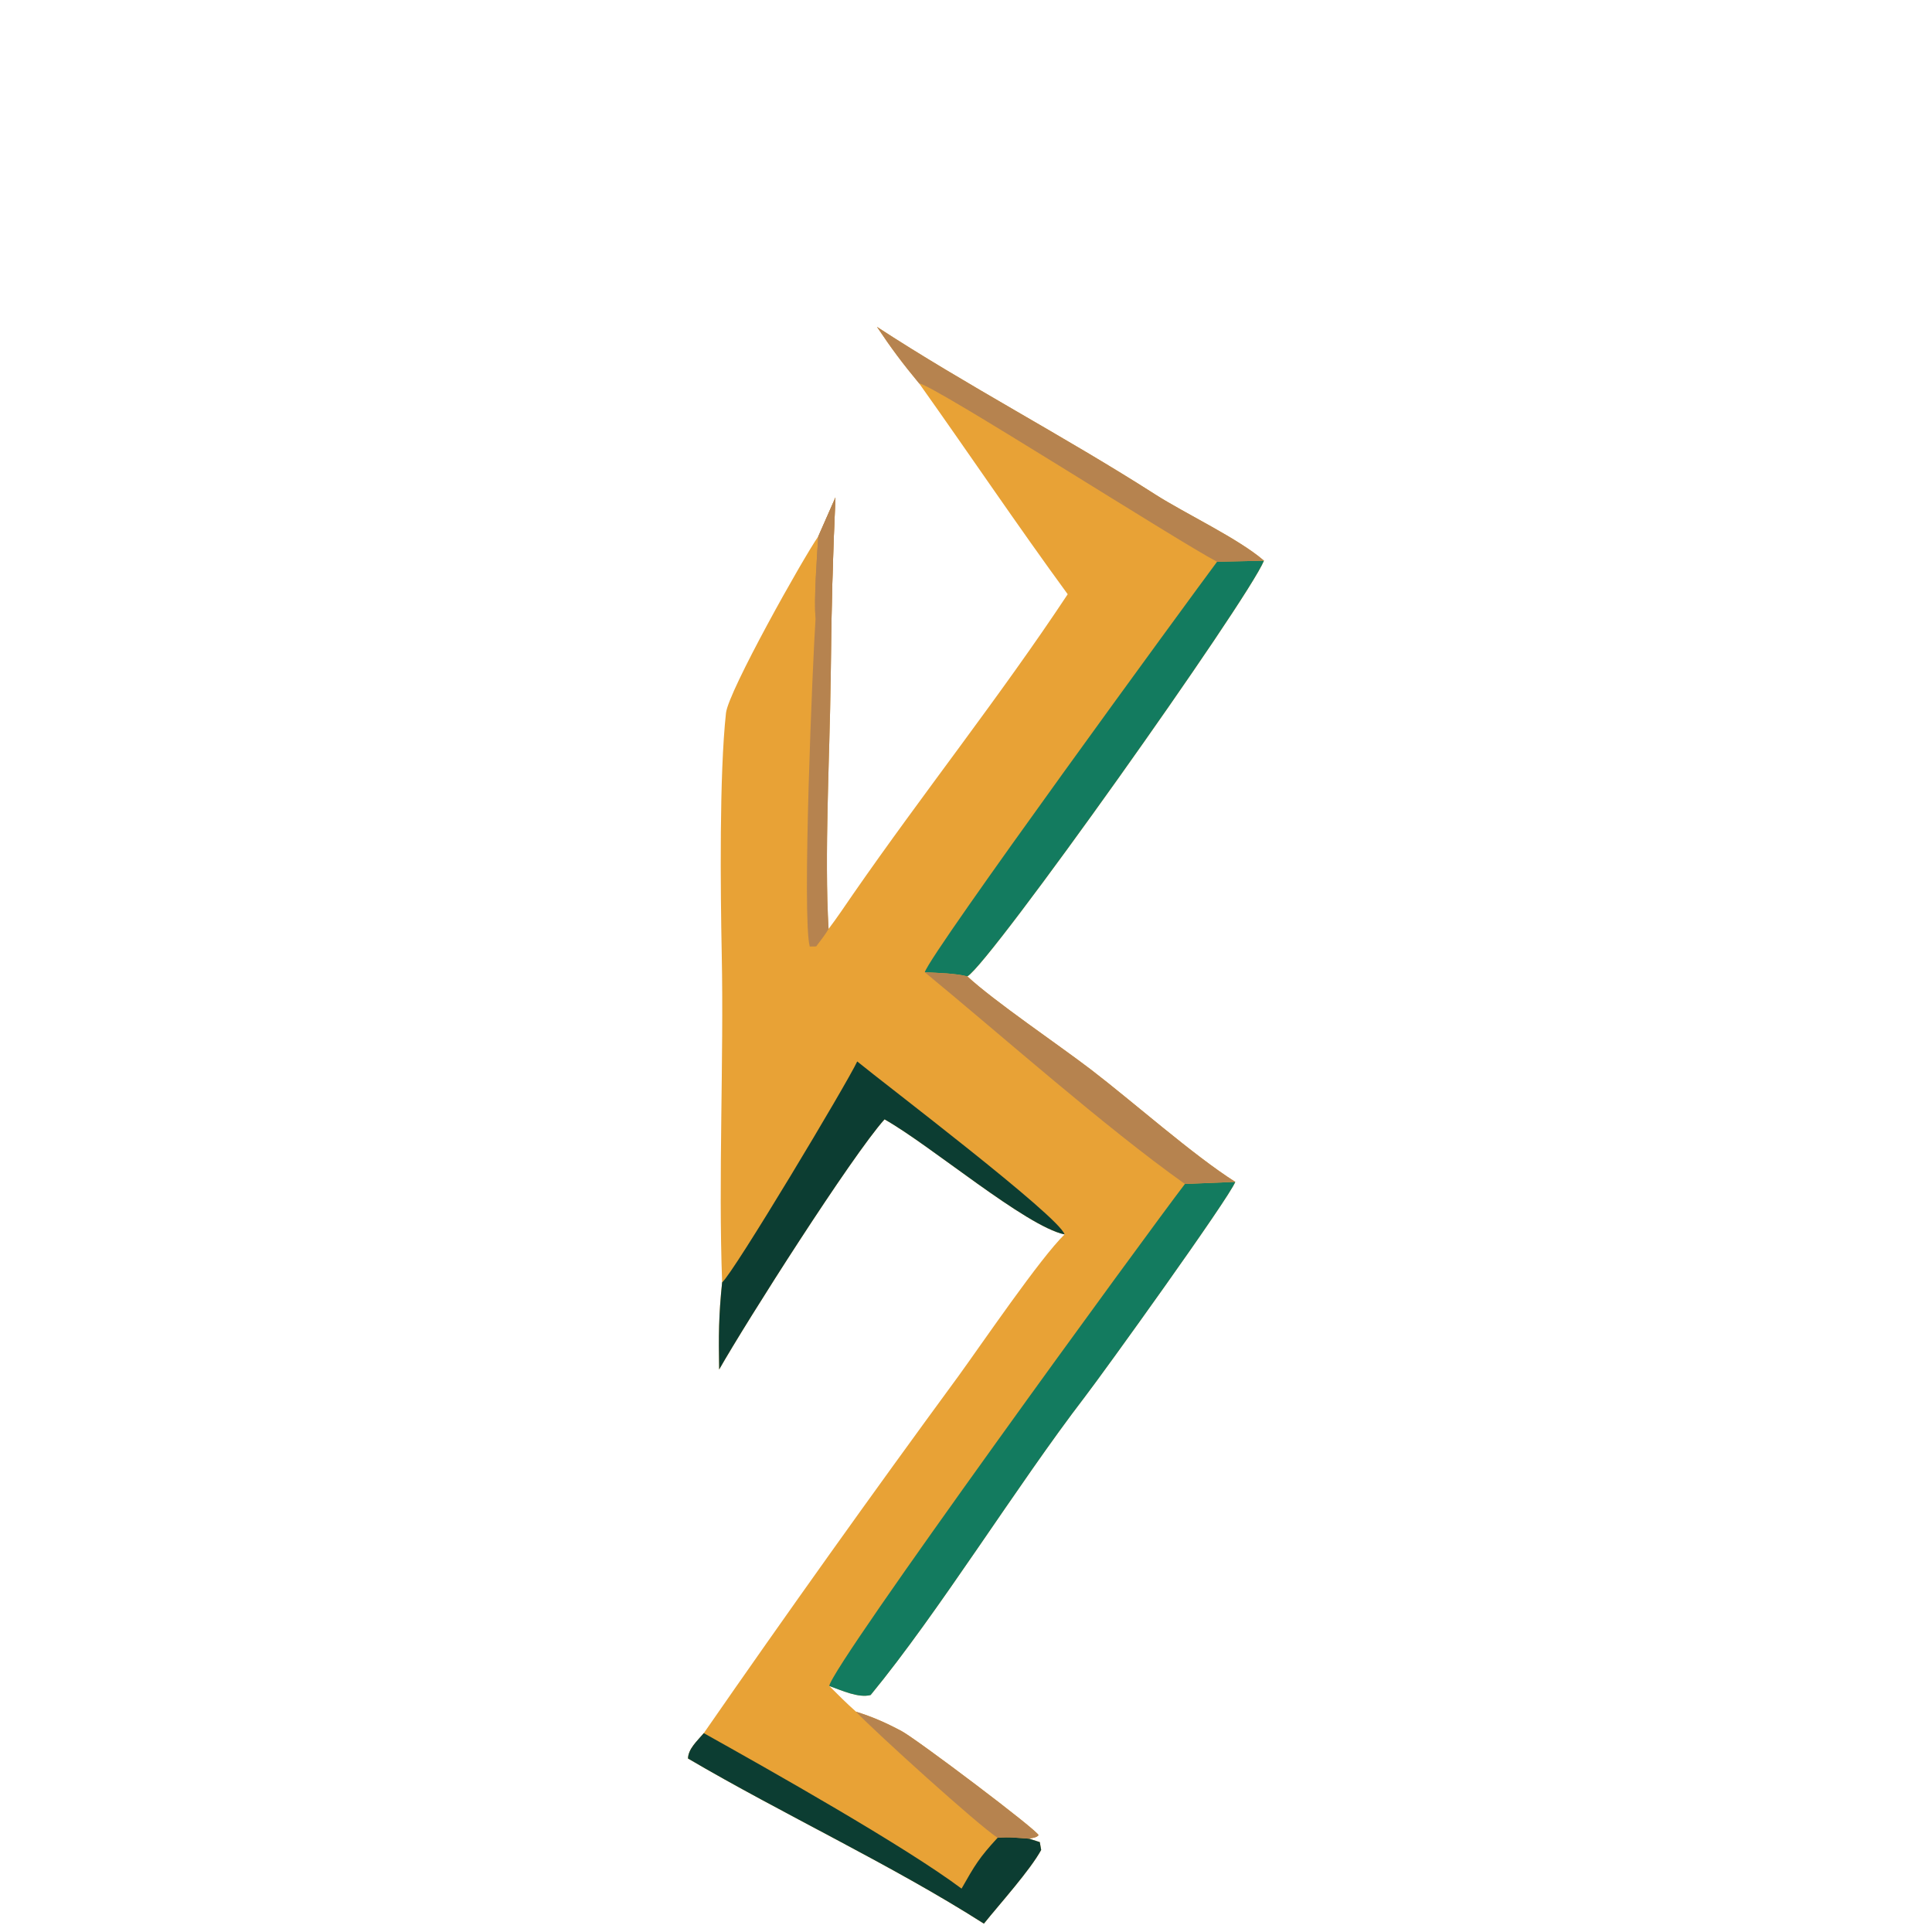
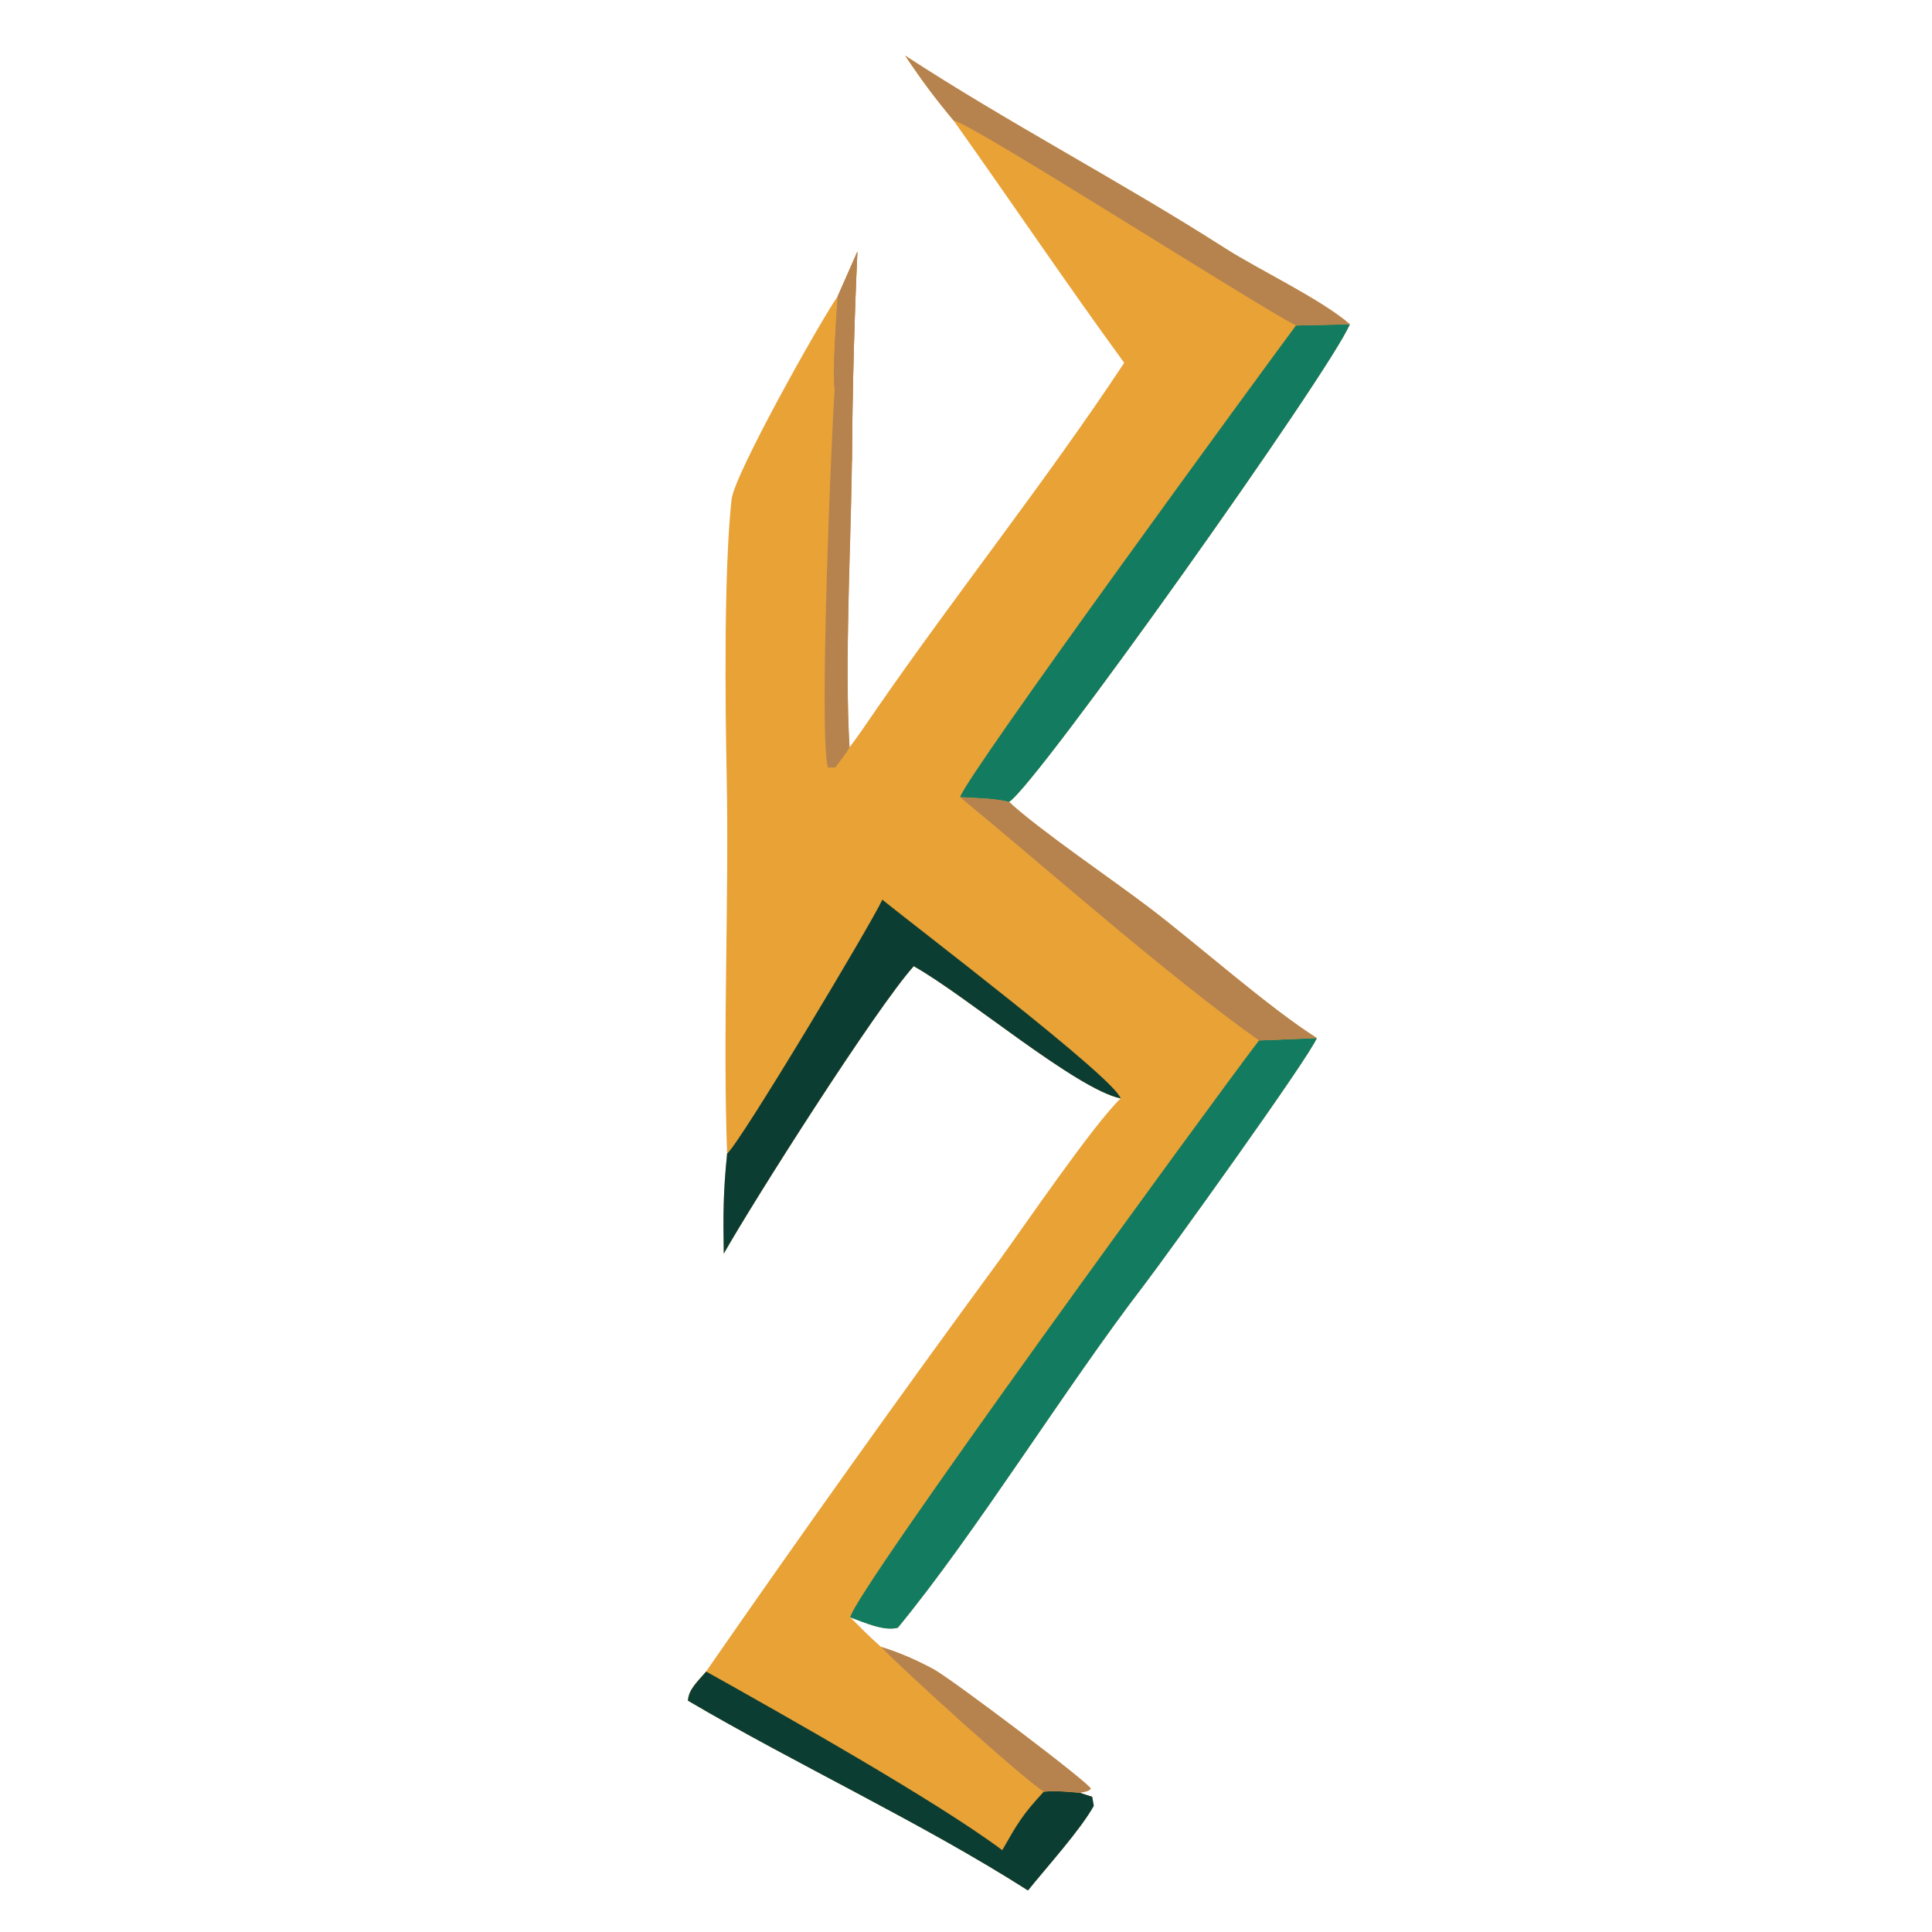
<svg xmlns="http://www.w3.org/2000/svg" width="48" height="48" viewBox="0 0 48 48" version="1.1" id="svg1">
  <defs id="defs1" />
  <g id="layer1">
    <g id="g5" transform="matrix(1.227737,0,0,1.227737,-6.818588,-1.611778)">
-       <path fill="#26fd95" d="m 23.3,7.927 c 1.814,1.184 3.801,2.219 5.633,3.392 0.593,0.38 1.695,0.899 2.199,1.34 -0.329,0.804 -5.532,8.138 -6.002,8.412 0.545,0.505 1.827,1.371 2.5,1.885 0.849,0.65 2.072,1.736 2.921,2.273 -0.126,0.329 -2.65,3.837 -3.049,4.357 -1.368,1.781 -2.953,4.355 -4.33,6.027 -0.247,0.065 -0.584,-0.093 -0.837,-0.183 0.182,0.182 0.348,0.35 0.541,0.52 0.342,0.107 0.612,0.227 0.925,0.394 0.305,0.164 2.771,2.022 2.769,2.106 -0.042,0.051 -0.122,0.054 -0.193,0.07 l 0.218,0.07 0.028,0.159 c -0.227,0.414 -0.827,1.078 -1.159,1.491 -1.864,-1.19 -4.074,-2.217 -5.988,-3.342 0.007,-0.197 0.181,-0.349 0.32,-0.513 1.685,-2.431 3.402,-4.839 5.152,-7.224 0.461,-0.635 1.664,-2.402 2.149,-2.868 -0.787,-0.165 -2.715,-1.807 -3.644,-2.329 -0.667,0.746 -2.792,4.086 -3.346,5.062 -0.012,-0.683 -0.01,-1.086 0.06,-1.763 -0.079,-2.122 0.036,-4.487 -0.008,-6.645 -0.026,-1.294 -0.05,-3.637 0.086,-4.877 0.049,-0.442 1.556,-3.126 1.868,-3.574 l 0.347,-0.788 c -0.056,1.223 -0.088,2.447 -0.096,3.672 -0.019,1.549 -0.131,3.562 -0.043,5.06 0.172,-0.226 0.33,-0.464 0.491,-0.697 1.418,-2.047 2.973,-3.999 4.348,-6.076 C 26.147,11.953 25.154,10.478 24.155,9.073 23.812,8.658 23.599,8.374 23.3,7.927 Z" id="path48" style="fill:#e8a236;fill-opacity:1;stroke-width:0.11" />
-       <path fill="#a4a4a4" d="m 29.532,25.272 1.019,-0.042 c -0.126,0.329 -2.65,3.837 -3.049,4.357 -1.368,1.781 -2.953,4.355 -4.33,6.027 -0.247,0.065 -0.584,-0.093 -0.837,-0.183 0.036,-0.393 6.459,-9.197 7.197,-10.159 z" id="path49" style="fill:#137b5f;fill-opacity:1;stroke-width:0.11" />
-       <path fill="#a4a4a4" d="m 30.183,12.681 0.948,-0.022 c -0.329,0.804 -5.532,8.138 -6.002,8.412 -0.256,-0.064 -0.591,-0.069 -0.861,-0.084 0.111,-0.386 5.368,-7.573 5.915,-8.307 z" id="path50" style="fill:#137b5f;fill-opacity:1;stroke-width:0.11" />
-       <path fill="#a4a4a4" d="m 22.9,22.792 c 0.556,0.457 4.088,3.136 4.197,3.501 -0.787,-0.165 -2.715,-1.807 -3.644,-2.329 -0.667,0.746 -2.792,4.086 -3.346,5.062 -0.012,-0.683 -0.01,-1.086 0.06,-1.763 0.225,-0.181 2.532,-4.035 2.734,-4.471 z" id="path51" style="fill:#0c3d32;fill-opacity:1;stroke-width:0.11" />
-       <path fill="#a4a4a4" d="m 19.796,36.385 c 1.338,0.748 4.059,2.281 5.216,3.146 0.269,-0.472 0.352,-0.619 0.73,-1.029 0.234,-0.021 0.402,0.002 0.635,0.018 l 0.218,0.07 0.028,0.159 c -0.227,0.414 -0.827,1.078 -1.159,1.491 -1.864,-1.19 -4.074,-2.217 -5.988,-3.342 0.007,-0.197 0.181,-0.349 0.32,-0.513 z" id="path52" style="fill:#0c3d32;fill-opacity:1;stroke-width:0.11" />
-       <path fill="#3aab77" d="m 23.3,7.927 c 1.814,1.184 3.801,2.219 5.633,3.392 0.593,0.38 1.695,0.899 2.199,1.34 l -0.948,0.022 C 29.399,12.274 24.417,9.083 24.155,9.073 23.812,8.658 23.599,8.374 23.3,7.927 Z" id="path53" style="fill:#b6834f;fill-opacity:1;stroke-width:0.11" />
-       <path fill="#3aab77" d="m 24.268,20.987 c 0.27,0.015 0.605,0.02 0.861,0.084 0.545,0.505 1.827,1.371 2.5,1.885 0.849,0.65 2.072,1.736 2.921,2.273 l -1.019,0.042 C 27.906,24.116 25.86,22.298 24.268,20.987 Z" id="path54" style="fill:#b6834f;fill-opacity:1;stroke-width:0.11" />
-       <path fill="#a4a4a4" d="m 22.46,11.379 c -0.056,1.223 -0.088,2.447 -0.096,3.672 -0.019,1.549 -0.131,3.562 -0.043,5.06 -0.068,0.118 -0.168,0.243 -0.251,0.354 l -0.13,0.002 c -0.159,-0.603 0.058,-5.772 0.119,-6.662 -0.04,-0.286 0.031,-1.316 0.054,-1.638 z" id="path55" style="fill:#b6834f;fill-opacity:1;stroke-width:0.11" />
-       <path fill="#a4a4a4" d="m 22.46,11.379 c -0.056,1.223 -0.088,2.447 -0.096,3.672 -0.051,0.18 -0.043,0.723 -0.176,0.829 -0.008,-0.498 0.014,-1.661 -0.129,-2.075 -0.04,-0.286 0.031,-1.316 0.054,-1.638 z" id="path56" style="fill:#b6834f;fill-opacity:1;stroke-width:0.11" />
-       <path fill="#3aab77" d="m 22.876,35.951 c 0.342,0.107 0.612,0.227 0.925,0.394 0.305,0.164 2.771,2.022 2.769,2.106 -0.042,0.051 -0.122,0.054 -0.193,0.07 -0.233,-0.016 -0.401,-0.04 -0.635,-0.018 -0.407,-0.266 -2.46,-2.126 -2.866,-2.551 z" id="path57" style="fill:#b6834f;fill-opacity:1;stroke-width:0.11" />
-       <path fill="#3aab77" d="m 28.634,41.456 c 0.031,-0.023 0.076,-0.066 0.11,-0.07 0.011,0.033 -0.015,0.09 -0.022,0.112 -0.029,0.029 -0.079,0.091 -0.114,0.1 -0.01,-0.032 0.015,-0.105 0.025,-0.142 z" id="path64" style="stroke-width:0.11" />
+       <path fill="#26fd95" d="m 23.87,2.438 c 2.084,1.361 4.368,2.55 6.472,3.897 0.682,0.437 1.947,1.034 2.527,1.539 -0.378,0.924 -6.357,9.351 -6.897,9.666 0.626,0.58 2.1,1.576 2.872,2.166 0.976,0.746 2.381,1.994 3.356,2.612 -0.144,0.378 -3.045,4.409 -3.503,5.007 -1.572,2.046 -3.393,5.004 -4.976,6.926 -0.284,0.074 -0.672,-0.106 -0.962,-0.21 0.209,0.209 0.4,0.402 0.622,0.598 0.393,0.123 0.703,0.26 1.063,0.452 0.351,0.188 3.184,2.324 3.182,2.419 -0.048,0.059 -0.141,0.063 -0.222,0.08 l 0.251,0.081 0.032,0.183 c -0.261,0.476 -0.95,1.239 -1.332,1.713 -2.141,-1.367 -4.682,-2.547 -6.88,-3.84 0.007,-0.226 0.208,-0.402 0.367,-0.589 1.936,-2.793 3.909,-5.561 5.92,-8.301 0.53,-0.73 1.912,-2.761 2.47,-3.296 -0.905,-0.19 -3.12,-2.077 -4.188,-2.676 -0.767,0.857 -3.208,4.696 -3.844,5.817 -0.014,-0.784 -0.011,-1.248 0.068,-2.025 -0.091,-2.438 0.042,-5.155 -0.009,-7.635 -0.03,-1.487 -0.057,-4.179 0.099,-5.604 0.056,-0.508 1.788,-3.592 2.146,-4.107 l 0.399,-0.906 c -0.065,1.406 -0.101,2.812 -0.11,4.219 -0.022,1.78 -0.151,4.093 -0.049,5.814 0.198,-0.259 0.379,-0.534 0.564,-0.801 1.629,-2.352 3.416,-4.595 4.996,-6.982 C 27.142,7.064 26,5.369 24.852,3.754 24.458,3.278 24.214,2.951 23.87,2.438 Z" id="path48" style="fill:#e8a236;fill-opacity:1;stroke-width:0.127" />
+       <path fill="#a4a4a4" d="m 31.03,22.368 1.171,-0.048 c -0.144,0.378 -3.045,4.409 -3.503,5.007 -1.572,2.046 -3.393,5.004 -4.976,6.926 -0.284,0.074 -0.672,-0.106 -0.962,-0.21 0.042,-0.452 7.421,-10.568 8.27,-11.673 z" id="path49" style="fill:#137b5f;fill-opacity:1;stroke-width:0.127" />
+       <path fill="#a4a4a4" d="m 31.779,7.9 1.09,-0.025 c -0.378,0.924 -6.357,9.351 -6.897,9.666 -0.294,-0.073 -0.679,-0.079 -0.99,-0.096 0.128,-0.443 6.168,-8.701 6.797,-9.545 z" id="path50" style="fill:#137b5f;fill-opacity:1;stroke-width:0.127" />
+       <path fill="#a4a4a4" d="m 23.41,19.519 c 0.639,0.525 4.697,3.604 4.822,4.022 -0.905,-0.19 -3.12,-2.077 -4.188,-2.676 -0.767,0.857 -3.208,4.696 -3.844,5.817 -0.014,-0.784 -0.011,-1.248 0.068,-2.025 0.258,-0.208 2.909,-4.636 3.141,-5.138 z" id="path51" style="fill:#0c3d32;fill-opacity:1;stroke-width:0.127" />
+       <path fill="#a4a4a4" d="m 19.843,35.138 c 1.537,0.859 4.664,2.621 5.993,3.615 0.309,-0.542 0.404,-0.712 0.839,-1.182 0.269,-0.025 0.462,0.002 0.73,0.021 l 0.251,0.081 0.032,0.183 c -0.261,0.476 -0.95,1.239 -1.332,1.713 -2.141,-1.367 -4.682,-2.547 -6.88,-3.84 0.007,-0.226 0.208,-0.402 0.367,-0.589 z" id="path52" style="fill:#0c3d32;fill-opacity:1;stroke-width:0.127" />
+       <path fill="#3aab77" d="m 23.87,2.438 c 2.084,1.361 4.368,2.55 6.472,3.897 0.682,0.437 1.947,1.034 2.527,1.539 L 31.779,7.9 C 30.878,7.433 25.154,3.767 24.852,3.754 24.458,3.278 24.214,2.951 23.87,2.438 Z" id="path53" style="fill:#b6834f;fill-opacity:1;stroke-width:0.127" />
+       <path fill="#3aab77" d="m 24.983,17.445 c 0.31,0.017 0.696,0.023 0.99,0.096 0.626,0.58 2.1,1.576 2.872,2.166 0.976,0.746 2.381,1.994 3.356,2.612 l -1.171,0.048 C 29.163,21.039 26.811,18.951 24.983,17.445 Z" id="path54" style="fill:#b6834f;fill-opacity:1;stroke-width:0.127" />
+       <path fill="#a4a4a4" d="m 22.905,6.404 c -0.065,1.406 -0.101,2.812 -0.11,4.219 -0.022,1.78 -0.151,4.093 -0.049,5.814 -0.079,0.136 -0.193,0.279 -0.289,0.406 l -0.15,0.003 c -0.182,-0.693 0.067,-6.633 0.137,-7.655 -0.046,-0.329 0.035,-1.512 0.062,-1.882 z" id="path55" style="fill:#b6834f;fill-opacity:1;stroke-width:0.127" />
+       <path fill="#a4a4a4" d="m 22.905,6.404 c -0.065,1.406 -0.101,2.812 -0.11,4.219 -0.058,0.206 -0.049,0.831 -0.203,0.952 -0.009,-0.572 0.016,-1.908 -0.148,-2.384 -0.046,-0.329 0.035,-1.512 0.062,-1.882 z" id="path56" style="fill:#b6834f;fill-opacity:1;stroke-width:0.127" />
+       <path fill="#3aab77" d="m 23.382,34.639 c 0.393,0.123 0.703,0.26 1.063,0.452 0.351,0.188 3.184,2.324 3.182,2.419 -0.048,0.059 -0.141,0.063 -0.222,0.08 -0.267,-0.019 -0.461,-0.046 -0.73,-0.021 -0.468,-0.305 -2.827,-2.443 -3.293,-2.931 z" id="path57" style="fill:#b6834f;fill-opacity:1;stroke-width:0.127" />
+       <path fill="#3aab77" d="m 29.999,40.964 c 0.035,-0.027 0.087,-0.076 0.127,-0.081 0.013,0.038 -0.018,0.103 -0.025,0.129 -0.033,0.033 -0.091,0.104 -0.131,0.115 -0.011,-0.037 0.018,-0.12 0.029,-0.163 z" id="path64" style="stroke-width:0.127" />
    </g>
  </g>
</svg>
